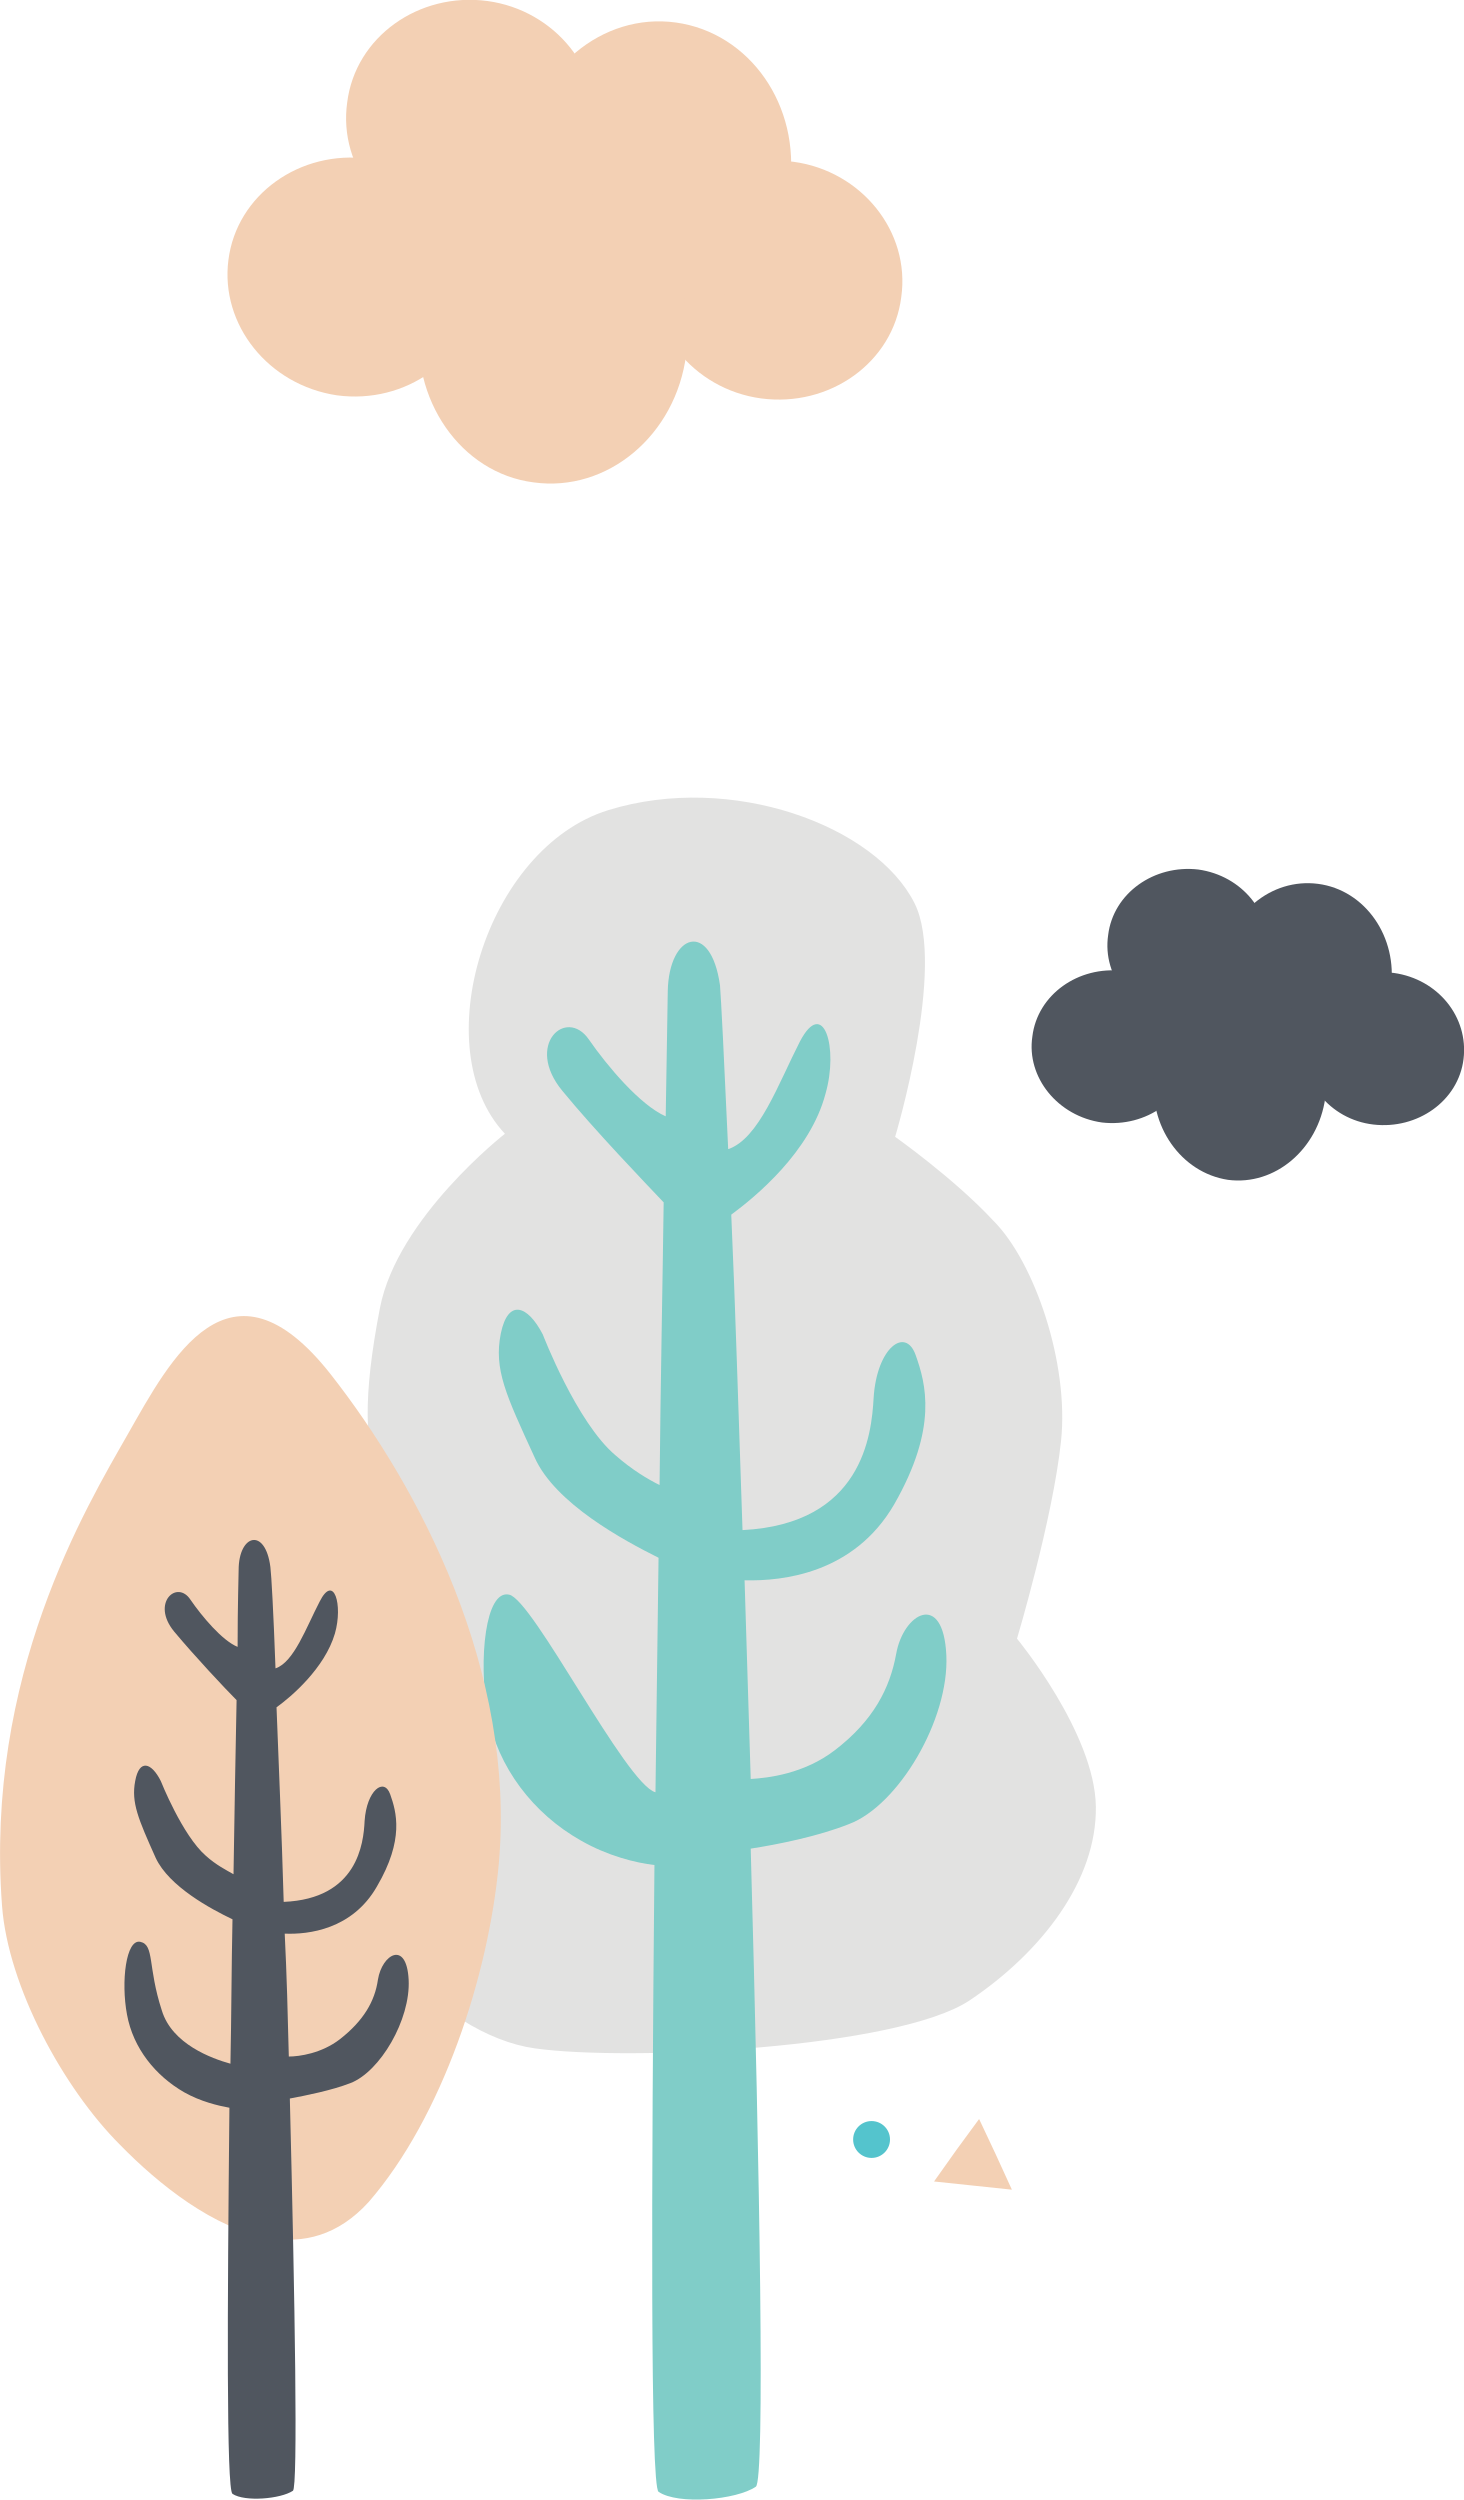
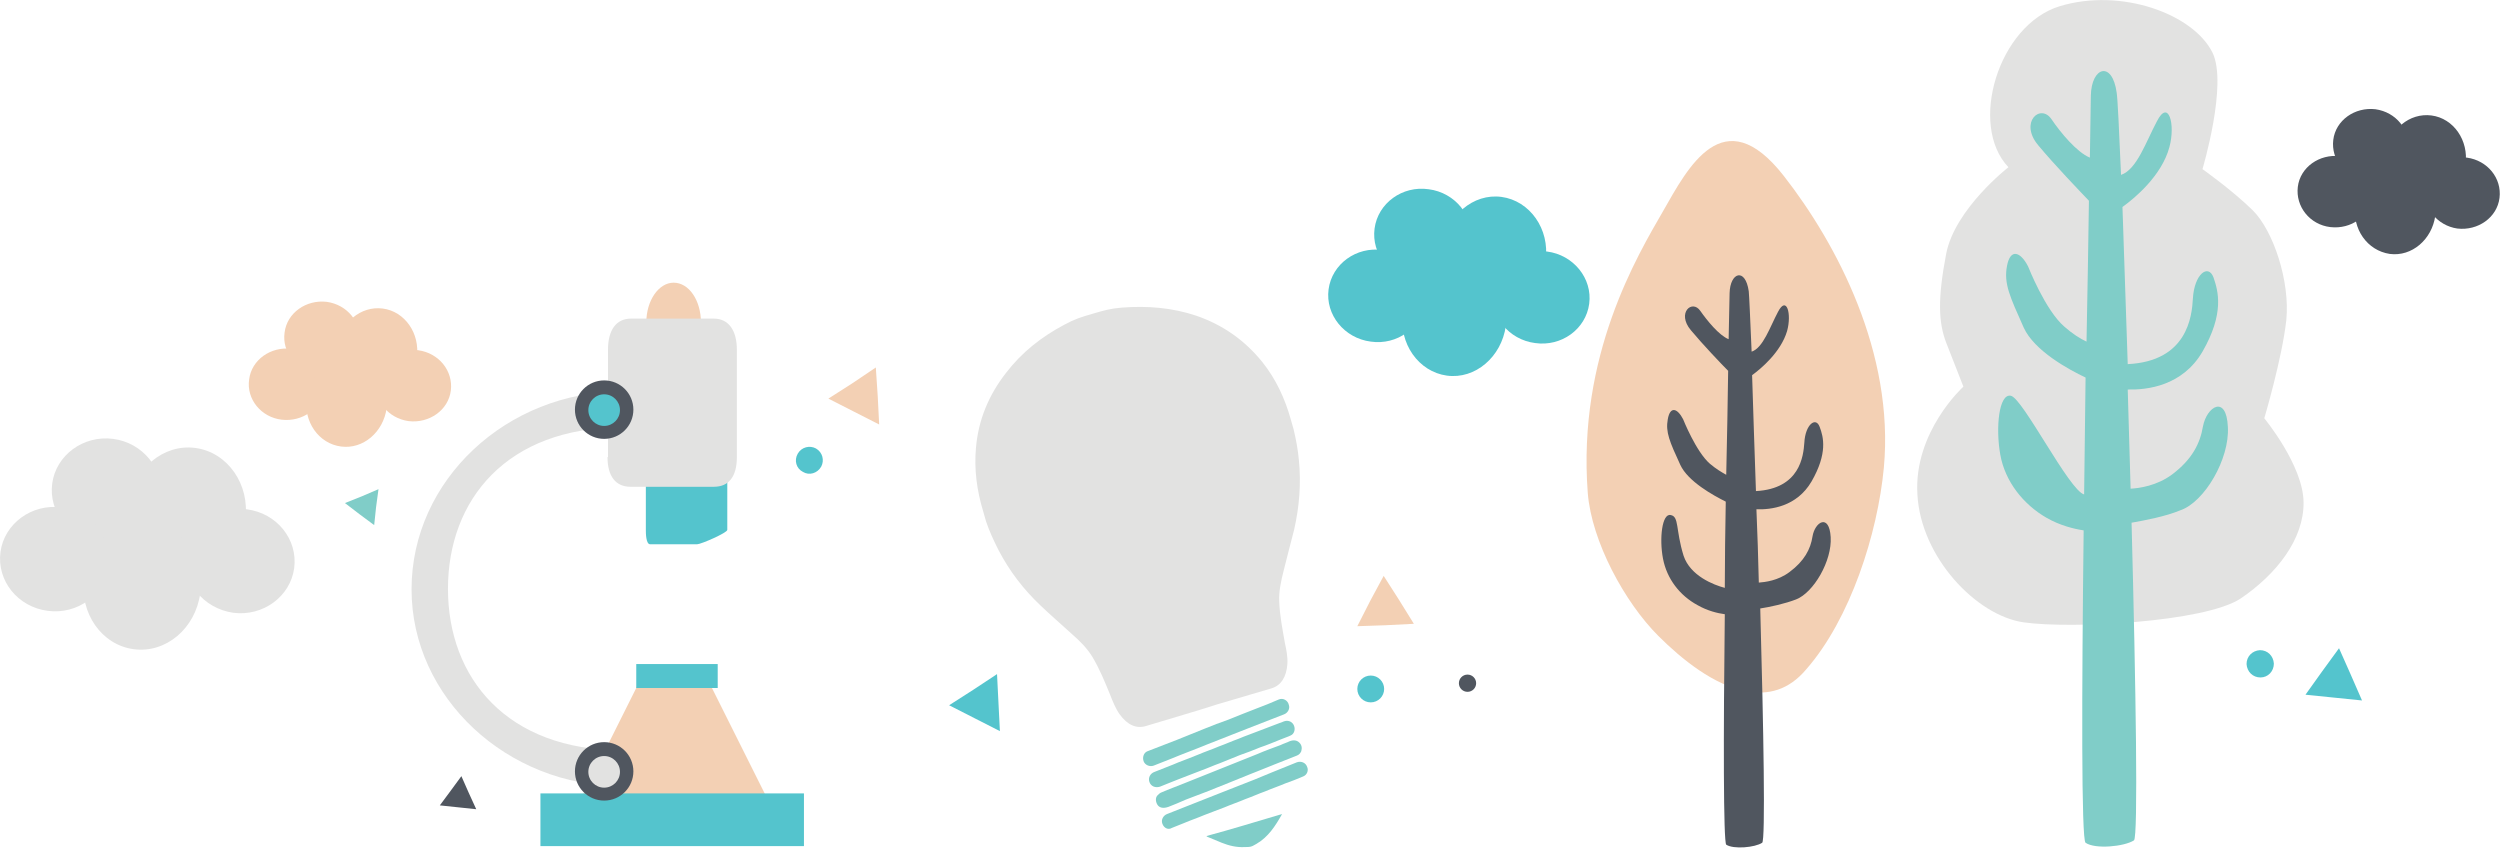
- <svg xmlns="http://www.w3.org/2000/svg" version="1.1" x="0px" y="0px" width="142.9px" height="244.1px" viewBox="0 0 142.9 244.1" enable-background="new 0 0 142.9 244.1" xml:space="preserve">
+ <svg xmlns="http://www.w3.org/2000/svg" version="1.1" x="0px" y="0px" width="521.8px" height="176.9px" viewBox="0 0 521.8 176.9" xml:space="preserve">
  <defs>
</defs>
  <g>
-     <path fill="#E2E2E1" d="M87.4,111c0,0,5-16.6,1.9-22.8c-3.8-7.6-17.9-12.8-29.9-9.1c-12,3.7-17.9,23.3-10.1,31.6   c0,0-10.5,8.2-12.2,17c-1.7,8.8-1.5,13.5,0,17.4c1.5,3.9,3.4,8.6,3.4,8.6s-9.7,8.8-9.1,21.2c0.7,12.3,11.6,23.8,20.8,25.1   c9.2,1.3,35.5,0,42.5-4.7c7-4.7,12.4-11.7,12.3-18.9c-0.1-7.2-7.7-16.4-7.7-16.4s3.5-11.7,4.3-19.3c0.8-7.6-2.6-17.5-6.6-21.5   C93.2,115.1,87.4,111,87.4,111z" />
-     <path fill="#80CDC8" d="M92.4,161.6c-0.3-6.3-4.2-4.1-4.9-0.1c-0.6,3.3-2.2,6.5-6,9.4c-3,2.3-6.5,2.7-8.2,2.8   c-0.2-6.5-0.4-13-0.6-19.4c3.8,0.1,10.7-0.7,14.6-7.4c4.3-7.5,3.1-11.8,2.1-14.6c-1-2.8-3.8-0.7-4.1,4.2   c-0.2,3.6-1.1,12.3-12.8,12.9c-0.4-11.4-0.7-22-1.1-30.8c2.3-1.7,7.7-6.1,9.2-11.8c1.3-4.5-0.2-9.5-2.5-5.1c-2.1,4.1-4,9.5-7,10.5   c-0.4-8.9-0.7-14.8-0.8-16c-0.9-6.4-5-5.1-5.1,0.6c0,0.9-0.1,5.4-0.2,12.2c-2.5-1.1-5.7-4.9-7.5-7.5c-2.2-3.2-6.3,0.5-2.6,5   c3.2,3.9,8.1,9,9.9,10.9c-0.1,7.8-0.3,17.4-0.4,27.6c-1.2-0.6-2.7-1.5-4.3-2.9c-3.8-3.2-7.1-11.8-7.1-11.8   c-1.5-2.9-3.4-3.5-4.1-0.1c-0.7,3.5,0.5,6,3.3,12.1c2,4.5,8.7,8.1,12.1,9.8c-0.1,7.5-0.2,15.3-0.3,22.9c-2.9-0.8-12-18.9-14.3-19.3   c-2.3-0.5-3,6.3-2.1,11.6c1,5.3,4.5,9.8,9.1,12.4c2.6,1.5,5.4,2.2,7.2,2.4c-0.3,31.9-0.4,60.6,0.4,61.2c1.9,1.3,7.6,0.8,9.5-0.5   c0.9-0.6,0.4-29.9-0.5-62.3c2.6-0.4,6.6-1.2,9.6-2.4C87.7,176.3,92.7,167.9,92.4,161.6z" />
-   </g>
-   <g>
-     <path fill="#F3D0B4" d="M26.2,218.5c-5.3-0.9-10.7-5.2-14.5-9.1C6.2,203.9,0.8,194,0.2,186.1c-1.7-22.5,8.2-38.9,12.3-46.1   c4.1-7.2,9.9-18.4,19.8-5.8c8.7,11.1,18.1,29,16.4,47.8c-1,10.9-5.5,24.7-12.7,33C33,218.3,29.6,219.1,26.2,218.5z" />
-     <path fill="#50565F" d="M39.9,193.3c-0.2-3.9-2.6-2.5-3,0c-0.3,2.1-1.4,4-3.7,5.8c-1.8,1.4-4,1.7-5,1.7c-0.1-4-0.2-8-0.4-12   c2.3,0.1,6.6-0.4,9-4.6c2.7-4.6,1.9-7.3,1.3-9c-0.6-1.7-2.3-0.4-2.5,2.6c-0.1,2.2-0.7,7.6-7.9,7.9c-0.2-7-0.5-13.6-0.7-19   c1.4-1,4.7-3.8,5.7-7.2c0.8-2.8-0.1-5.9-1.5-3.1c-1.3,2.5-2.5,5.9-4.3,6.5c-0.2-5.5-0.4-9.1-0.5-9.9c-0.5-3.9-3.1-3.2-3.1,0.3   c0,0.6-0.1,3.3-0.1,7.5c-1.5-0.6-3.5-3-4.6-4.6c-1.3-2-3.9,0.3-1.6,3.1c2,2.4,5,5.6,6.1,6.7c-0.1,4.8-0.2,10.7-0.3,17   c-0.7-0.4-1.7-0.9-2.7-1.8c-2.3-2-4.4-7.3-4.4-7.3c-0.9-1.8-2.1-2.2-2.5,0c-0.4,2.1,0.3,3.7,2,7.5c1.3,2.8,5.4,5,7.5,6   c-0.1,4.6-0.1,9.4-0.2,14.1c-1.8-0.5-5.7-1.9-6.7-5.2c-1.4-4.3-0.7-6.4-2.1-6.7c-1.4-0.3-1.9,3.9-1.3,7.1c0.6,3.3,2.8,6,5.6,7.6   c1.6,0.9,3.3,1.3,4.4,1.5c-0.2,19.6-0.3,37.3,0.3,37.7c1.2,0.8,4.7,0.5,5.9-0.3c0.5-0.3,0.2-18.4-0.3-38.3c1.6-0.3,4.1-0.8,5.9-1.5   C37.1,202.3,40.1,197.2,39.9,193.3z" />
-   </g>
-   <circle fill="#54C4CD" cx="85.1" cy="208.9" r="1.8" />
-   <polygon fill="#F3D0B4" points="97.2,210.3 98.8,213.8 95,213.4 91.2,213 93.4,209.9 95.6,206.9 " />
-   <g>
-     <path fill="#50565F" d="M108.2,91.3c0.5-4.1,4.5-6.9,8.8-6.4c4.3,0.6,7.3,4.3,6.8,8.4c-0.5,4.1-4.5,6.9-8.8,6.4   C110.7,99.2,107.6,95.4,108.2,91.3z" />
-     <path fill="#50565F" d="M127.3,101.4c0.5-4.1,4.5-6.9,8.8-6.4c4.3,0.6,7.3,4.3,6.8,8.4c-0.5,4.1-4.5,6.9-8.8,6.4   C129.8,109.3,126.8,105.5,127.3,101.4z" />
-     <path fill="#50565F" d="M100.8,101.2c0.5-4.1,4.5-6.9,8.8-6.4c4.3,0.6,7.3,4.3,6.8,8.4c-0.5,4.1-4.5,6.9-8.8,6.4   C103.3,109,100.2,105.2,100.8,101.2z" />
-     <path fill="#50565F" d="M119.2,94.3c0.7-5.1,4.9-8.6,9.5-8c4.6,0.6,7.8,5.2,7.1,10.2c-0.7,5-4.9,8.6-9.5,8   C121.7,103.9,118.5,99.3,119.2,94.3z" />
-     <path fill="#50565F" d="M112.7,104.9c0.7-5,4.9-8.6,9.6-8c4.6,0.6,7.8,5.2,7.1,10.3c-0.7,5-4.9,8.6-9.5,8   C115.3,114.5,112.1,109.9,112.7,104.9z" />
-   </g>
-   <g>
-     <path fill="#F3D0B4" d="M33.9,10c0.8-6.4,7-10.8,13.7-9.9C54.2,1,59,6.9,58.1,13.3c-0.8,6.4-7,10.8-13.7,9.9   C37.8,22.3,33,16.4,33.9,10z" />
-     <path fill="#F3D0B4" d="M63.8,25.7c0.8-6.4,7-10.8,13.7-9.9C84.1,16.7,88.9,22.6,88,29c-0.8,6.4-7,10.8-13.7,9.9   C67.7,38,62.9,32.1,63.8,25.7z" />
-     <path fill="#F3D0B4" d="M22.3,25.4c0.8-6.4,7-10.8,13.7-9.9c6.7,0.9,11.5,6.8,10.6,13.2c-0.8,6.4-7,10.8-13.7,9.9   C26.2,37.6,21.5,31.7,22.3,25.4z" />
-     <path fill="#F3D0B4" d="M51.1,14.7c1-7.9,7.7-13.5,14.9-12.5c7.2,1,12.2,8.1,11.1,16c-1,7.9-7.7,13.5-14.9,12.5   C55,29.7,50.1,22.5,51.1,14.7z" />
-     <path fill="#F3D0B4" d="M41,31.1c1-7.9,7.7-13.5,14.9-12.5c7.2,1,12.2,8.1,11.1,16c-1,7.9-7.7,13.5-14.9,12.5   C45,46.2,40,39,41,31.1z" />
+     <path fill="#54C4CD" d="M209.5,60.7C209.5,60.7,209.4,60.7,209.5,60.7c-0.1,0-0.2,0-0.2,0H209.5z" />
+     <g>
+       <path fill="#E2E2E1" d="M459.7,35.3c0,0,5.3-17.7,2.1-24.3c-4-8.1-19.1-13.6-31.9-9.7c-12.8,3.9-19.1,24.8-10.7,33.6    c0,0-11.2,8.7-13,18.1c-1.8,9.4-1.6,14.3,0,18.5c1.6,4.1,3.6,9.2,3.6,9.2s-10.4,9.4-9.6,22.5c0.7,13.1,12.3,25.3,22.2,26.7    c9.8,1.4,37.8,0,45.3-5c7.5-5.1,13.2-12.4,13.1-20.1c-0.1-7.7-8.2-17.5-8.2-17.5s3.7-12.4,4.6-20.5c0.8-8.1-2.7-18.6-7-22.9    C465.8,39.6,459.7,35.3,459.7,35.3z" />
+       <path fill="#80CDC8" d="M465,89.1c-0.3-6.8-4.4-4.3-5.2-0.1c-0.6,3.6-2.3,6.9-6.4,10c-3.2,2.4-6.9,2.9-8.7,3    c-0.2-6.9-0.4-13.9-0.6-20.7c4,0.1,11.4-0.7,15.6-7.9c4.6-8,3.3-12.6,2.3-15.5c-1.1-2.9-4-0.7-4.3,4.4    c-0.2,3.8-1.2,13.1-13.6,13.7c-0.4-12.1-0.8-23.4-1.1-32.8c2.5-1.8,8.2-6.5,9.8-12.5c1.3-4.8-0.2-10.1-2.6-5.4    c-2.3,4.3-4.2,10.1-7.5,11.2c-0.4-9.4-0.7-15.8-0.9-17.1c-0.9-6.8-5.3-5.5-5.4,0.6c0,1-0.1,5.7-0.2,12.9c-2.7-1.1-6.1-5.2-8-8    c-2.3-3.4-6.8,0.6-2.8,5.4c3.4,4.1,8.7,9.6,10.6,11.6c-0.1,8.3-0.3,18.5-0.5,29.4c-1.3-0.6-2.9-1.6-4.6-3.1    c-4-3.4-7.6-12.6-7.6-12.6c-1.6-3.1-3.7-3.8-4.4-0.1c-0.7,3.7,0.6,6.4,3.5,12.9c2.2,4.8,9.3,8.7,12.9,10.4    c-0.1,8-0.2,16.3-0.3,24.4c-3.1-0.8-12.8-20.1-15.3-20.6c-2.5-0.5-3.2,6.7-2.2,12.3c1,5.6,4.8,10.4,9.7,13.2    c2.8,1.6,5.7,2.3,7.7,2.6c-0.4,33.9-0.5,64.6,0.4,65.2c2,1.4,8.1,0.8,10.1-0.5c0.9-0.6,0.4-31.9-0.5-66.3    c2.8-0.5,7.1-1.3,10.2-2.6C460.1,104.8,465.4,95.8,465,89.1z" />
+     </g>
+     <g>
+       <path fill="#F3D0B4" d="M364.6,144.3c-6.8-1.2-13.6-6.7-18.5-11.6c-7-7-13.9-19.7-14.7-29.8c-2.2-28.7,10.4-49.6,15.7-58.8    c5.2-9.1,12.6-23.5,25.2-7.4c11.1,14.2,23.1,37,20.9,60.9c-1.3,13.8-7,31.6-16.2,42.1C373.3,144.1,369,145.1,364.6,144.3z" />
+       <path fill="#50565F" d="M382.1,112.1c-0.3-5-3.3-3.2-3.8-0.1c-0.4,2.6-1.7,5.1-4.8,7.4c-2.4,1.8-5.1,2.1-6.4,2.2    c-0.1-5.1-0.3-10.2-0.5-15.3c3,0.1,8.4-0.5,11.5-5.8c3.4-5.9,2.5-9.3,1.7-11.4c-0.8-2.2-3-0.5-3.2,3.3c-0.2,2.8-0.9,9.6-10.1,10.1    c-0.3-8.9-0.6-17.3-0.8-24.2c1.8-1.3,6-4.8,7.3-9.2c1-3.6-0.1-7.5-1.9-4c-1.7,3.2-3.1,7.5-5.5,8.3c-0.3-7-0.5-11.6-0.6-12.6    c-0.7-5-3.9-4-4,0.4c0,0.7-0.1,4.2-0.2,9.6c-2-0.8-4.5-3.9-5.9-5.9c-1.7-2.5-5,0.4-2,4c2.5,3,6.4,7.1,7.8,8.5    c-0.1,6.2-0.2,13.6-0.4,21.7c-0.9-0.5-2.1-1.2-3.4-2.3c-2.9-2.5-5.6-9.3-5.6-9.3c-1.2-2.3-2.7-2.8-3.2,0c-0.5,2.7,0.4,4.7,2.6,9.5    c1.6,3.5,6.9,6.4,9.5,7.7c-0.1,5.9-0.2,12-0.2,18c-2.3-0.6-7.2-2.5-8.6-6.7c-1.7-5.5-0.9-8.2-2.7-8.5c-1.8-0.4-2.4,4.9-1.6,9.1    c0.8,4.2,3.5,7.7,7.2,9.7c2.1,1.2,4.2,1.7,5.7,1.9c-0.3,25-0.3,47.6,0.3,48.1c1.5,1,6,0.6,7.5-0.4c0.7-0.4,0.3-23.5-0.4-48.9    c2-0.3,5.2-1,7.5-1.9C378.5,123.7,382.4,117.1,382.1,112.1z" />
+     </g>
+     <circle fill="#50565F" cx="306.3" cy="142.6" r="1.8" />
+     <polygon fill="#80CDC8" points="75.5,103.6 79,102.1 78.5,105.8 78.1,109.6 75,107.3 72,105  " />
+     <g>
+       <g>
+         <path fill="#54C4CD" d="M134.8,110.6c0,0.6,0,3,0.9,3h9.8c0.8,0,6.3-2.4,6.3-3v-10.2c0-0.6-5.5-1.8-6.3-1.8h-9.8     c-0.8,0-0.9,1.2-0.9,1.8V110.6z" />
+         <path fill="#F3D0B4" d="M146.3,67.3c0-4.6-2.5-8.3-5.7-8.3c-3.1,0-5.7,3.7-5.7,8.3" />
+         <path fill="#E2E2E1" d="M129.8,164.1v-7.5c-24,0-36.3-15.1-36.3-33.7c0-18.6,12.3-33.7,36.3-33.7v-7.5c-24,0-43.9,18.5-43.9,41.3     C85.9,145.6,105.8,164.1,129.8,164.1z" />
+         <polygon fill="#F3D0B4" points="120.8,167.6 160.6,167.6 148.1,142.6 133.3,142.6    " />
+         <rect x="112.8" y="165.6" fill="#54C4CD" width="55" height="11" />
+         <path fill="#E2E2E1" d="M126.8,95.4c0,4,1.7,6.2,4.8,6.2H149c3.1,0,4.8-2.1,4.8-6.2V73c0-4-1.7-6.5-4.8-6.5h-17.3     c-3.1,0-4.8,2.4-4.8,6.5V95.4z" />
+         <circle fill="#50565F" cx="126.1" cy="85.5" r="6.1" />
+         <circle fill="#50565F" cx="126.1" cy="161" r="6.1" />
+         <circle fill="#E2E2E1" cx="126.1" cy="161.1" r="3.3" />
+         <circle fill="#54C4CD" cx="126.1" cy="85.6" r="3.3" />
+       </g>
+       <rect x="132.8" y="138.6" fill="#54C4CD" width="17" height="5" />
+     </g>
+     <path fill="#54C4CD" d="M471.8,141.4c-1.6,0-2.8-1.2-2.9-2.8c0-1.6,1.2-2.8,2.8-2.9c1.6,0,2.8,1.2,2.9,2.8   C474.6,140.1,473.4,141.4,471.8,141.4z" />
+     <polygon fill="#54C4CD" points="490.6,140.7 493,146.2 487.1,145.6 481.2,145 484.7,140.1 488.2,135.3  " />
+     <polygon fill="#50565F" points="97.8,165.4 99.4,168.9 95.6,168.5 91.8,168.1 94.1,165 96.3,162  " />
+     <g>
+       <path fill="#F3D0B4" d="M59.4,69.4c0.5-4.1,4.5-6.9,8.8-6.4c4.3,0.6,7.3,4.3,6.8,8.4c-0.5,4.1-4.5,6.9-8.8,6.4    C61.9,77.3,58.8,73.5,59.4,69.4z" />
+       <path fill="#F3D0B4" d="M78.5,79.5c0.5-4.1,4.5-6.9,8.8-6.4c4.3,0.6,7.3,4.3,6.8,8.4c-0.5,4.1-4.5,6.9-8.8,6.4    C81,87.3,78,83.6,78.5,79.5z" />
+       <path fill="#F3D0B4" d="M52,79.2c0.5-4.1,4.5-6.9,8.8-6.4c4.3,0.6,7.3,4.3,6.8,8.4c-0.5,4.1-4.5,6.9-8.8,6.4    C54.5,87.1,51.4,83.3,52,79.2z" />
+       <path fill="#F3D0B4" d="M70.4,72.4c0.7-5.1,4.9-8.6,9.5-8c4.6,0.6,7.8,5.2,7.1,10.2c-0.7,5-4.9,8.6-9.5,8    C72.9,82,69.7,77.4,70.4,72.4z" />
+       <path fill="#F3D0B4" d="M64,82.9c0.7-5,4.9-8.6,9.6-8c4.6,0.6,7.8,5.2,7.1,10.3c-0.7,5-4.9,8.6-9.5,8C66.5,92.6,63.3,88,64,82.9z" />
+     </g>
+     <g>
+       <path fill="#E2E2E1" d="M10.9,100.9c0.8-5.9,6.5-10.1,12.7-9.3c6.2,0.8,10.7,6.3,9.9,12.3c-0.8,5.9-6.5,10.1-12.7,9.3    C14.5,112.4,10.1,106.9,10.9,100.9z" />
+       <path fill="#E2E2E1" d="M38.8,115.6c0.8-6,6.5-10.1,12.7-9.3c6.3,0.8,10.7,6.3,9.9,12.3c-0.8,5.9-6.5,10.1-12.7,9.3    C42.4,127,38,121.5,38.8,115.6z" />
+       <path fill="#E2E2E1" d="M0.1,115.2c0.8-5.9,6.5-10.1,12.7-9.3c6.2,0.8,10.7,6.3,9.9,12.3c-0.8,5.9-6.5,10.1-12.7,9.3    C3.7,126.7-0.7,121.2,0.1,115.2z" />
+       <path fill="#E2E2E1" d="M26.9,105.2c1-7.4,7.2-12.6,13.9-11.7c6.7,0.9,11.4,7.6,10.4,14.9c-1,7.4-7.2,12.6-13.9,11.7    C30.6,119.3,26,112.6,26.9,105.2z" />
+       <path fill="#E2E2E1" d="M17.5,120.6c1-7.4,7.2-12.6,13.9-11.7c6.7,0.9,11.4,7.6,10.4,14.9c-1,7.4-7.2,12.6-13.9,11.7    C21.2,134.6,16.6,128,17.5,120.6z" />
+     </g>
+     <g>
+       <path fill="#50565F" d="M487,29.2c0.5-4.1,4.5-6.9,8.8-6.4c4.3,0.6,7.3,4.3,6.8,8.4c-0.5,4.1-4.5,6.9-8.8,6.4    C489.5,37.1,486.5,33.3,487,29.2z" />
+       <path fill="#50565F" d="M506.2,39.3c0.5-4.1,4.5-6.9,8.7-6.4c4.3,0.6,7.3,4.3,6.8,8.4c-0.5,4.1-4.5,6.9-8.8,6.4    C508.7,47.1,505.6,43.3,506.2,39.3z" />
+       <path fill="#50565F" d="M479.6,39c0.5-4.1,4.5-6.9,8.8-6.4c4.3,0.6,7.3,4.3,6.8,8.4c-0.5,4.1-4.5,6.9-8.8,6.4    C482.1,46.9,479.1,43.1,479.6,39z" />
+       <path fill="#50565F" d="M498,32.1c0.7-5.1,4.9-8.6,9.5-8c4.6,0.6,7.8,5.2,7.1,10.2c-0.7,5-4.9,8.6-9.5,8    C500.6,41.8,497.4,37.2,498,32.1z" />
+       <path fill="#50565F" d="M491.6,42.7c0.7-5,4.9-8.6,9.6-8c4.6,0.6,7.8,5.2,7.1,10.3c-0.7,5-4.9,8.6-9.5,8    C494.1,52.3,490.9,47.8,491.6,42.7z" />
+     </g>
+     <g>
+       <path fill="#54C4CD" d="M286.9,47.7c0.7-5.3,5.8-9,11.3-8.2c5.5,0.7,9.5,5.6,8.8,10.9c-0.7,5.3-5.8,9-11.3,8.2    C290.1,57.9,286.2,53,286.9,47.7z" />
+       <path fill="#54C4CD" d="M311.6,60.7c0.7-5.3,5.8-9,11.3-8.2c5.5,0.7,9.5,5.6,8.8,10.9c-0.7,5.3-5.8,9-11.3,8.2    C314.9,70.9,310.9,66,311.6,60.7z" />
+       <path fill="#54C4CD" d="M277.3,60.4c0.7-5.3,5.8-9,11.3-8.2c5.5,0.7,9.5,5.6,8.8,10.9c-0.7,5.3-5.8,9-11.3,8.2    C280.6,70.6,276.6,65.7,277.3,60.4z" />
+       <path fill="#54C4CD" d="M301.1,51.5c0.9-6.5,6.4-11.2,12.3-10.4c5.9,0.8,10.1,6.7,9.2,13.2c-0.9,6.5-6.4,11.2-12.3,10.4    C304.4,64,300.3,58.1,301.1,51.5z" />
+       <path fill="#54C4CD" d="M292.8,65.2c0.9-6.5,6.4-11.2,12.3-10.4c5.9,0.8,10.1,6.7,9.2,13.2c-0.9,6.5-6.4,11.2-12.3,10.4    C296.1,77.6,291.9,71.7,292.8,65.2z" />
+     </g>
+     <g>
+       <line fill="#E2E2E1" x1="253.1" y1="147.3" x2="254.1" y2="147" />
+       <line fill="#E2E2E1" x1="250.1" y1="147.4" x2="250.1" y2="147.4" />
+       <g>
+         <path fill-rule="evenodd" clip-rule="evenodd" fill="#80CDC8" d="M242.1,164.2c-1,0.3-1.9-0.1-2.2-1c-0.3-0.9,0.2-1.8,1.1-2.1     c1.7-0.7,3.4-1.3,5-2c1.4-0.5,2.8-1.1,4.1-1.6c1.4-0.6,2.9-1.1,4.3-1.7c1.4-0.5,2.7-1.1,4.1-1.6c1.4-0.6,2.9-1.1,4.4-1.7     c1.4-0.5,2.8-1.1,4.2-1.6c0.4-0.1,0.7-0.3,1.1-0.4c0.8-0.2,1.6,0.2,1.9,1c0.3,0.8,0,1.7-0.7,2c-0.6,0.3-1.3,0.5-2,0.8     c-1.5,0.6-2.9,1.2-4.4,1.7c-1.4,0.6-2.8,1.1-4.2,1.6c-1.4,0.6-2.8,1.1-4.2,1.7c-1.4,0.5-2.7,1.1-4.1,1.6     c-1.5,0.6-2.9,1.1-4.4,1.7C244.9,163.1,243.5,163.6,242.1,164.2z" />
+         <path fill-rule="evenodd" clip-rule="evenodd" fill="#80CDC8" d="M242.6,171.9c-0.3-0.8,0.2-1.7,1-2c2.7-1.1,5.4-2.1,8.1-3.2     c2.2-0.9,4.4-1.7,6.6-2.6c2.4-0.9,4.8-1.9,7.2-2.9c1.7-0.7,3.5-1.4,5.2-2.1c0.9-0.3,1.8,0.1,2.1,0.9c0.4,0.8,0,1.8-0.9,2.1     c-1.2,0.5-2.4,1-3.6,1.4c-1.4,0.6-2.9,1.1-4.3,1.7c-1.4,0.5-2.7,1.1-4.1,1.6c-1.4,0.6-2.9,1.1-4.3,1.7c-1.4,0.5-2.8,1.1-4.2,1.6     c-1.4,0.6-2.9,1.1-4.3,1.7c-0.8,0.3-1.7,0.7-2.5,1C243.8,173.3,242.9,172.8,242.6,171.9z" />
+         <path fill-rule="evenodd" clip-rule="evenodd" fill="#80CDC8" d="M243.9,168.4c-1.1,0.4-1.9,0.2-2.3-0.4c-0.4-0.6-0.5-1.5,0-2     c0.2-0.2,0.5-0.5,0.8-0.6c1.6-0.7,3.3-1.3,5-2c1.7-0.7,3.3-1.3,5-2c1.7-0.7,3.3-1.3,5-2c1.7-0.7,3.3-1.3,5-2     c1.6-0.7,3.3-1.3,4.9-1.9c0.6-0.3,1.3-0.5,1.9-0.8c0.8-0.3,1.5-0.2,2,0.3c0.5,0.5,0.6,1.1,0.4,1.8c-0.2,0.4-0.4,0.7-0.9,0.9     c-1.6,0.6-3.2,1.3-4.8,1.9c-1.7,0.7-3.3,1.3-5,2c-1.4,0.6-2.8,1.1-4.2,1.7c-1.7,0.7-3.3,1.3-5,2c-1.4,0.5-2.8,1.1-4.2,1.6     C246.2,167.5,244.9,168,243.9,168.4z" />
+         <path fill-rule="evenodd" clip-rule="evenodd" fill="#80CDC8" d="M269,147.1c0.3,0.8-0.2,1.7-1,2c-2.6,1-5.1,2-7.7,3     c-2.8,1.1-5.6,2.2-8.4,3.3c-2.4,1-4.9,1.9-7.3,2.9c-1.3,0.5-2.5,1-3.8,1.5c-0.8,0.3-1.8-0.1-2.1-0.9c-0.3-0.8,0-1.8,0.8-2.1     c2.1-0.8,4.1-1.6,6.2-2.4c1.9-0.8,3.8-1.5,5.7-2.3c1.7-0.7,3.3-1.3,5-1.9c1.9-0.8,3.8-1.5,5.8-2.3c1.6-0.6,3.1-1.2,4.7-1.9     C267.8,145.6,268.8,146.2,269,147.1z" />
+         <path fill-rule="evenodd" clip-rule="evenodd" fill="#80CDC8" d="M267.6,169.9c-1.4,2.5-2.9,4.8-5.3,6.2     c-0.4,0.2-0.8,0.5-1.2,0.6c-0.4,0.1-0.9,0.1-1.3,0.1c-1.7,0.1-3.3-0.3-4.8-0.9c-1-0.4-1.9-0.8-2.9-1.2c-0.1,0-0.2-0.1-0.3-0.2     C257,173.1,262.2,171.5,267.6,169.9z" />
+       </g>
+       <g>
+         <path fill="#E2E2E1" d="M254.1,147l11.2-3.3c2.1-0.6,3.2-2.4,3.4-5.1c0.1-1.4-0.2-3-0.5-4.3c-0.5-2.9-1.1-5.8-1.2-8.8     c-0.1-2.1,0.4-4.3,0.9-6.3c0.7-2.9,1.5-5.8,2.2-8.6c1.1-4.8,1.5-9.7,1-14.6c-0.2-2.2-0.6-4.3-1.1-6.4c-0.2-0.7-0.4-1.4-0.6-2.1     c-1.2-4.3-3.1-8.4-5.9-11.9c-3.7-4.6-8.3-7.8-13.8-9.7c-5.1-1.7-10.2-2.1-15.5-1.7c-2.5,0.2-3.8,0.6-6.2,1.3     c-2.4,0.7-3.7,1.1-5.9,2.3c-4.7,2.5-8.8,5.7-12.1,10c-3.6,4.6-5.8,9.8-6.3,15.7c-0.4,4.5,0.2,8.9,1.5,13.2     c0.2,0.7,0.4,1.4,0.6,2.1c0.7,2.1,1.6,4,2.6,6c2.3,4.4,5.2,8.2,8.8,11.6c2.1,2,4.4,4,6.6,6c1.6,1.4,3.1,2.9,4.2,4.7     c1.5,2.5,2.6,5.2,3.7,7.9c0.5,1.3,1.2,3,2,4.1c1.6,2.2,3.5,3.1,5.6,2.4l11-3.3" />
+       </g>
+     </g>
+     <circle fill="#54C4CD" cx="286.1" cy="143.8" r="2.8" />
+     <polygon fill="#F3D0B4" points="286,125.4 288.8,120.2 292,125.2 295.1,130.2 289.2,130.5 283.3,130.7  " />
+     <path fill="#54C4CD" d="M166.5,94.7c0.8-1.4,2.5-1.8,3.8-1.1c1.4,0.8,1.8,2.5,1.1,3.8c-0.8,1.4-2.5,1.9-3.8,1.1   C166.2,97.8,165.7,96.1,166.5,94.7z" />
+     <polygon fill="#F3D0B4" points="177.9,80 182.8,76.7 183.2,82.7 183.5,88.6 178.2,85.9 172.9,83.2  " />
+     <polygon fill="#54C4CD" points="203.1,144 208.1,140.7 208.4,146.7 208.7,152.6 203.4,149.9 198.1,147.2  " />
  </g>
</svg>
